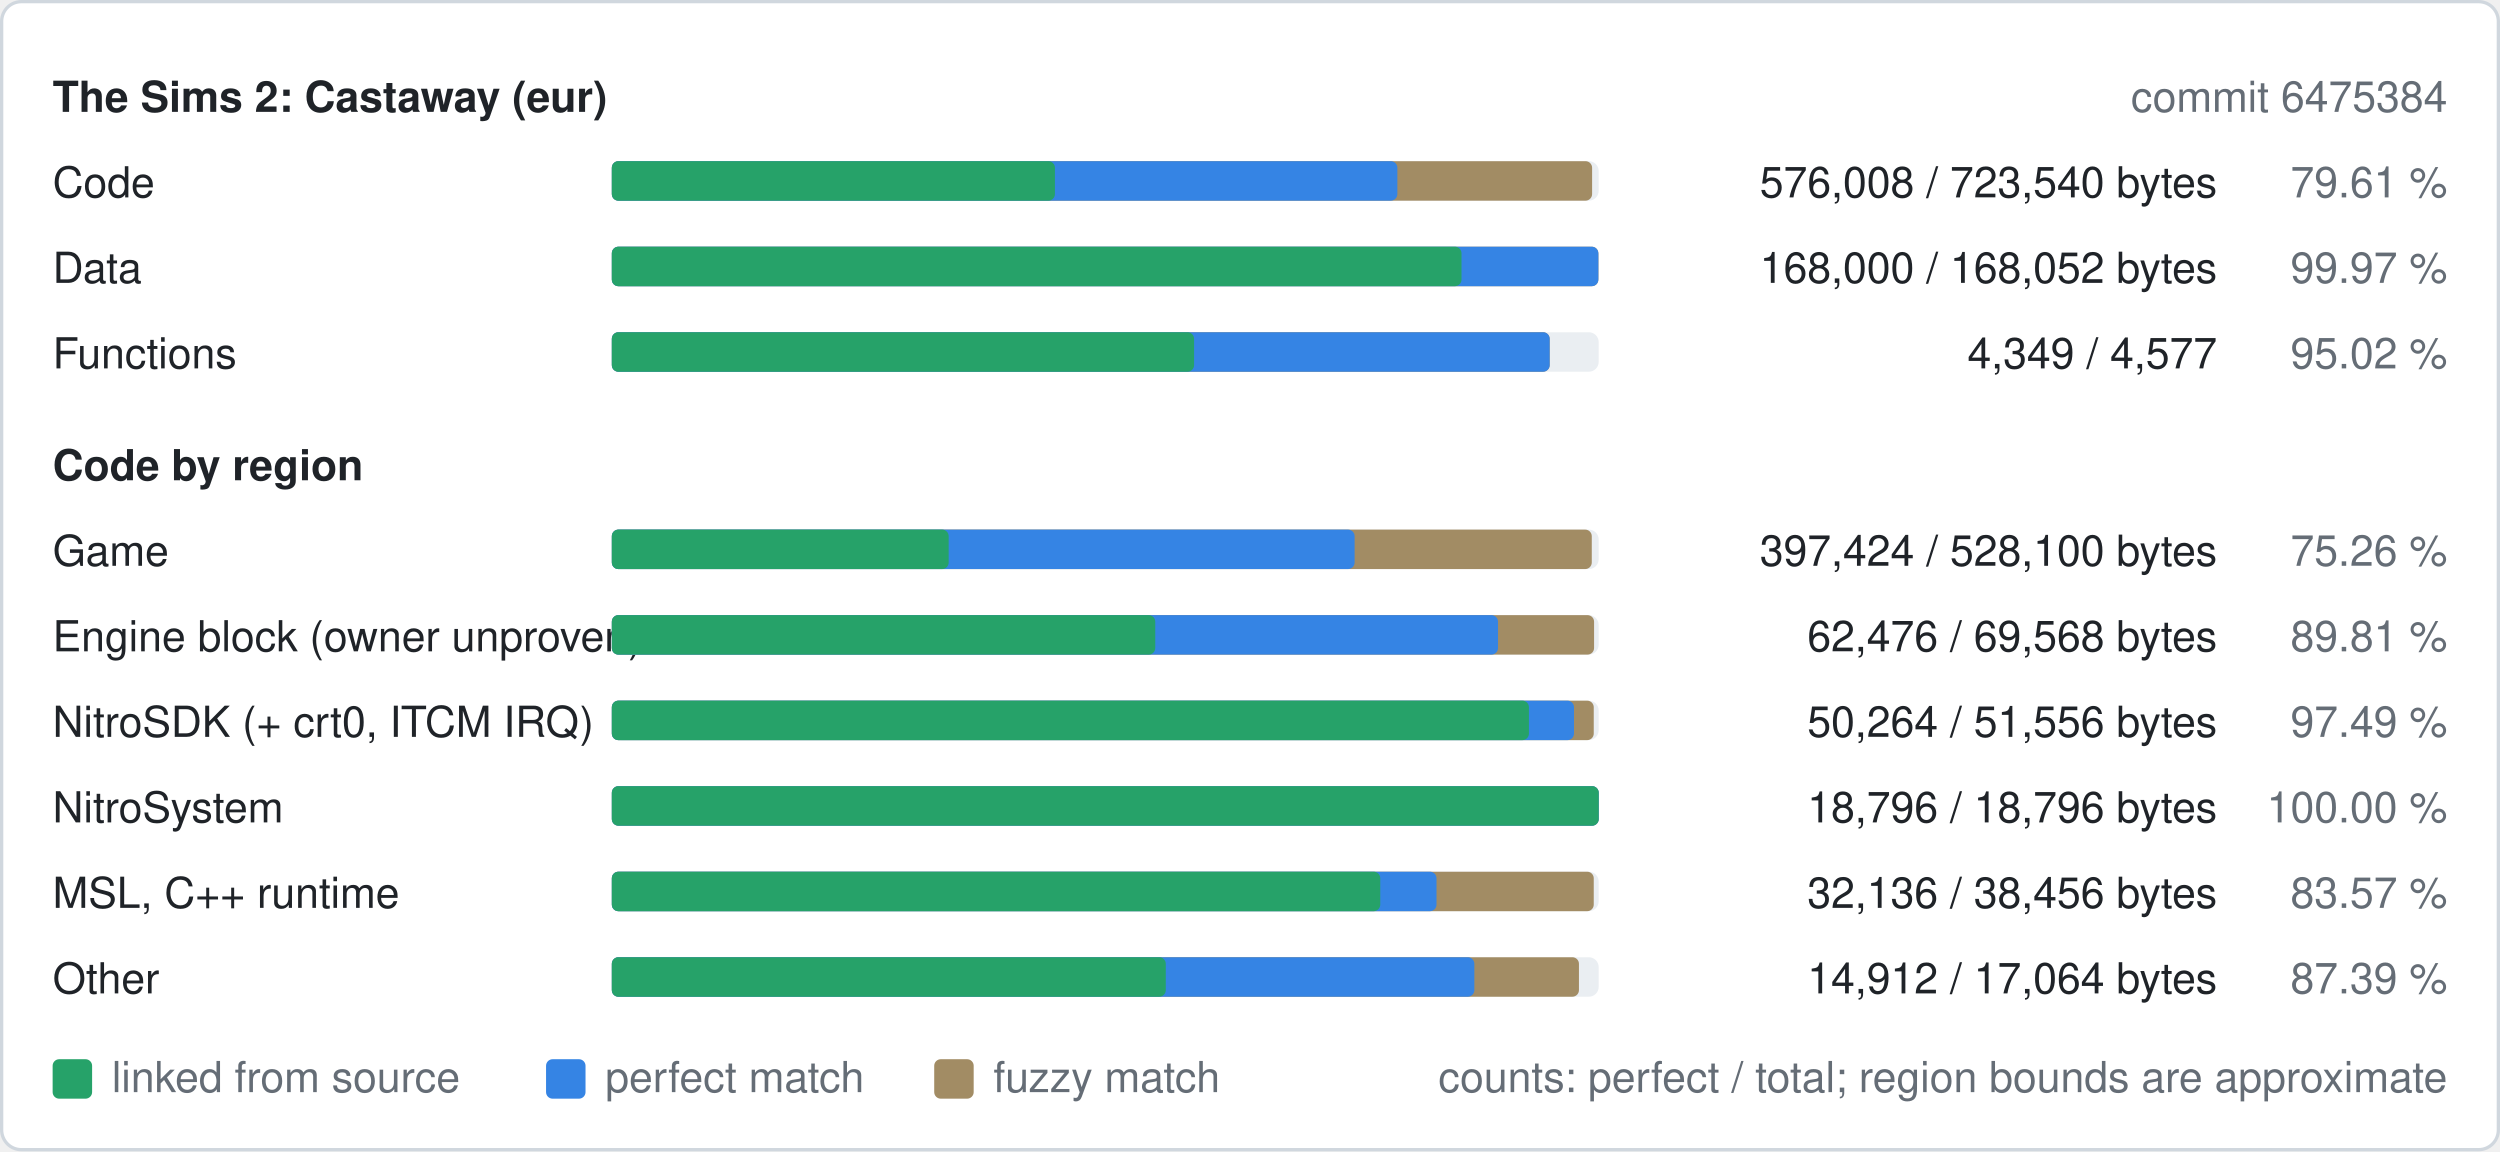
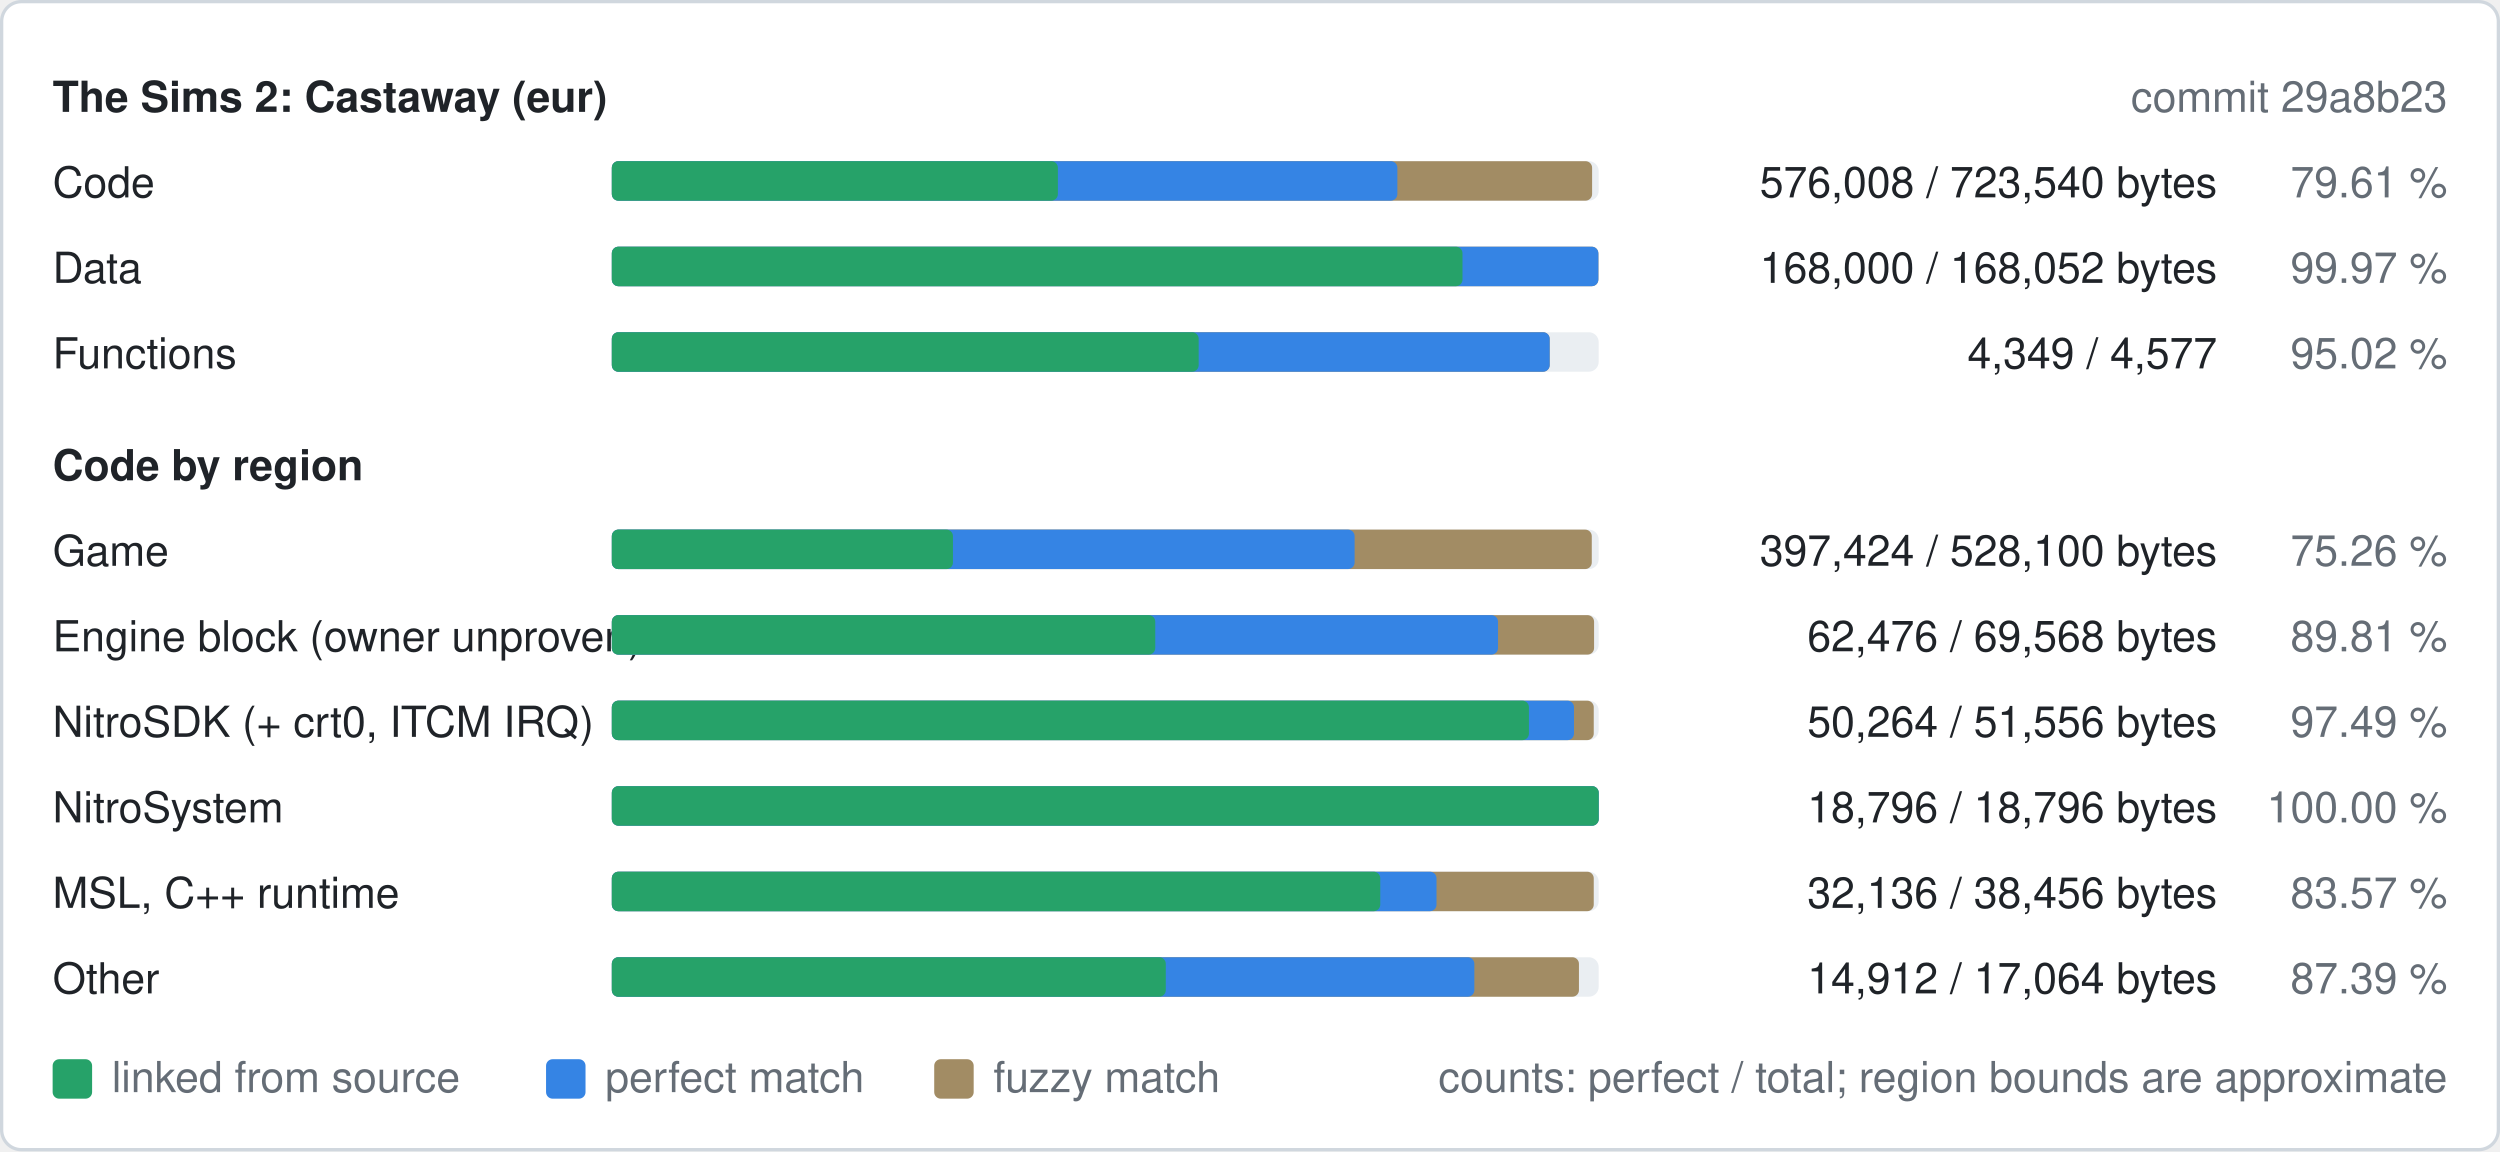
<svg xmlns="http://www.w3.org/2000/svg" width="760" height="350" viewBox="0 0 760 350" role="img" aria-label="Decompilation progress of eur">
  <style>
text{font-family:-apple-system,BlinkMacSystemFont,"Segoe UI",Helvetica,Arial,sans-serif;font-size:13px}
.b{font-weight:600}
.bg{fill:#ffffff;stroke:#d0d7de}.t{fill:#1f2328}.m{fill:#656d76}.track{fill:#eaeef2}.fuzzy{fill:#a28c64}.perfect{fill:#3584e4}.linked{fill:#26a269}
@media (prefers-color-scheme: dark){.bg{fill:#0d1117;stroke:#30363d}.t{fill:#e6edf3}.m{fill:#8d96a0}.track{fill:#21262d}.fuzzy{fill:#a28c64}.perfect{fill:#3584e4}.linked{fill:#2ec27e}}
</style>
  <rect class="bg" x="0.5" y="0.5" width="759" height="349" rx="6" />
  <text class="t b" x="16" y="34">The Sims 2: Castaway (eur)</text>
-   <text class="m" x="744" y="34" text-anchor="end">commit 6475384</text>
+   <text class="m" x="744" y="34" text-anchor="end">commit 29a8b23</text>
  <text class="t" x="16" y="60">Code</text>
  <rect class="track" x="186" y="49" width="300" height="12" rx="3" />
  <rect class="fuzzy" x="186" y="49" width="298.0" height="12" rx="2" />
  <rect class="perfect" x="186" y="49" width="238.8" height="12" rx="2" />
-   <rect class="linked" x="186" y="49" width="134.7" height="12" rx="2" />
+   <rect class="linked" x="186" y="49" width="135.6" height="12" rx="2" />
  <text class="t" x="674" y="60" text-anchor="end">576,008 / 723,540 bytes</text>
  <text class="m" x="744" y="60" text-anchor="end">79.61 %</text>
  <text class="t" x="16" y="86">Data</text>
  <rect class="track" x="186" y="75" width="300" height="12" rx="3" />
  <rect class="fuzzy" x="186" y="75" width="299.9" height="12" rx="2" />
  <rect class="perfect" x="186" y="75" width="299.9" height="12" rx="2" />
-   <rect class="linked" x="186" y="75" width="258.3" height="12" rx="2" />
+   <rect class="linked" x="186" y="75" width="258.6" height="12" rx="2" />
  <text class="t" x="674" y="86" text-anchor="end">168,000 / 168,052 bytes</text>
  <text class="m" x="744" y="86" text-anchor="end">99.97 %</text>
  <text class="t" x="16" y="112">Functions</text>
  <rect class="track" x="186" y="101" width="300" height="12" rx="3" />
  <rect class="fuzzy" x="186" y="101" width="285.1" height="12" rx="2" />
  <rect class="perfect" x="186" y="101" width="285.1" height="12" rx="2" />
-   <rect class="linked" x="186" y="101" width="177.0" height="12" rx="2" />
+   <rect class="linked" x="186" y="101" width="178.4" height="12" rx="2" />
  <text class="t" x="674" y="112" text-anchor="end">4,349 / 4,577</text>
  <text class="m" x="744" y="112" text-anchor="end">95.02 %</text>
  <text class="t b" x="16" y="146">Code by region</text>
  <text class="t" x="16" y="172">Game</text>
  <rect class="track" x="186" y="161" width="300" height="12" rx="3" />
  <rect class="fuzzy" x="186" y="161" width="297.9" height="12" rx="2" />
  <rect class="perfect" x="186" y="161" width="225.8" height="12" rx="2" />
-   <rect class="linked" x="186" y="161" width="102.4" height="12" rx="2" />
+   <rect class="linked" x="186" y="161" width="103.7" height="12" rx="2" />
  <text class="t" x="674" y="172" text-anchor="end">397,424 / 528,100 bytes</text>
  <text class="m" x="744" y="172" text-anchor="end">75.26 %</text>
  <text class="t" x="16" y="198">Engine block (owner unproven)</text>
  <rect class="track" x="186" y="187" width="300" height="12" rx="3" />
  <rect class="fuzzy" x="186" y="187" width="298.6" height="12" rx="2" />
  <rect class="perfect" x="186" y="187" width="269.4" height="12" rx="2" />
  <rect class="linked" x="186" y="187" width="165.2" height="12" rx="2" />
  <text class="t" x="674" y="198" text-anchor="end">62,476 / 69,568 bytes</text>
  <text class="m" x="744" y="198" text-anchor="end">89.81 %</text>
  <text class="t" x="16" y="224">NitroSDK (+ crt0, ITCM IRQ)</text>
  <rect class="track" x="186" y="213" width="300" height="12" rx="3" />
  <rect class="fuzzy" x="186" y="213" width="298.5" height="12" rx="2" />
  <rect class="perfect" x="186" y="213" width="292.5" height="12" rx="2" />
  <rect class="linked" x="186" y="213" width="278.8" height="12" rx="2" />
  <text class="t" x="674" y="224" text-anchor="end">50,264 / 51,556 bytes</text>
  <text class="m" x="744" y="224" text-anchor="end">97.49 %</text>
  <text class="t" x="16" y="250">NitroSystem</text>
  <rect class="track" x="186" y="239" width="300" height="12" rx="3" />
  <rect class="fuzzy" x="186" y="239" width="300.0" height="12" rx="2" />
  <rect class="perfect" x="186" y="239" width="300.0" height="12" rx="2" />
  <rect class="linked" x="186" y="239" width="300.0" height="12" rx="2" />
  <text class="t" x="674" y="250" text-anchor="end">18,796 / 18,796 bytes</text>
  <text class="m" x="744" y="250" text-anchor="end">100.00 %</text>
  <text class="t" x="16" y="276">MSL, C++ runtime</text>
  <rect class="track" x="186" y="265" width="300" height="12" rx="3" />
  <rect class="fuzzy" x="186" y="265" width="298.5" height="12" rx="2" />
  <rect class="perfect" x="186" y="265" width="250.7" height="12" rx="2" />
  <rect class="linked" x="186" y="265" width="233.6" height="12" rx="2" />
  <text class="t" x="674" y="276" text-anchor="end">32,136 / 38,456 bytes</text>
  <text class="m" x="744" y="276" text-anchor="end">83.57 %</text>
  <text class="t" x="16" y="302">Other</text>
  <rect class="track" x="186" y="291" width="300" height="12" rx="3" />
  <rect class="fuzzy" x="186" y="291" width="294.0" height="12" rx="2" />
  <rect class="perfect" x="186" y="291" width="262.2" height="12" rx="2" />
  <rect class="linked" x="186" y="291" width="168.4" height="12" rx="2" />
  <text class="t" x="674" y="302" text-anchor="end">14,912 / 17,064 bytes</text>
  <text class="m" x="744" y="302" text-anchor="end">87.39 %</text>
  <rect class="linked" x="16" y="322" width="12" height="12" rx="2" />
  <text class="m" x="34" y="332">linked from source</text>
  <rect class="perfect" x="166" y="322" width="12" height="12" rx="2" />
  <text class="m" x="184" y="332">perfect match</text>
  <rect class="fuzzy" x="284" y="322" width="12" height="12" rx="2" />
  <text class="m" x="302" y="332">fuzzy match</text>
  <text class="m" x="744" y="332" text-anchor="end">counts: perfect / total; region bounds are approximate</text>
</svg>
